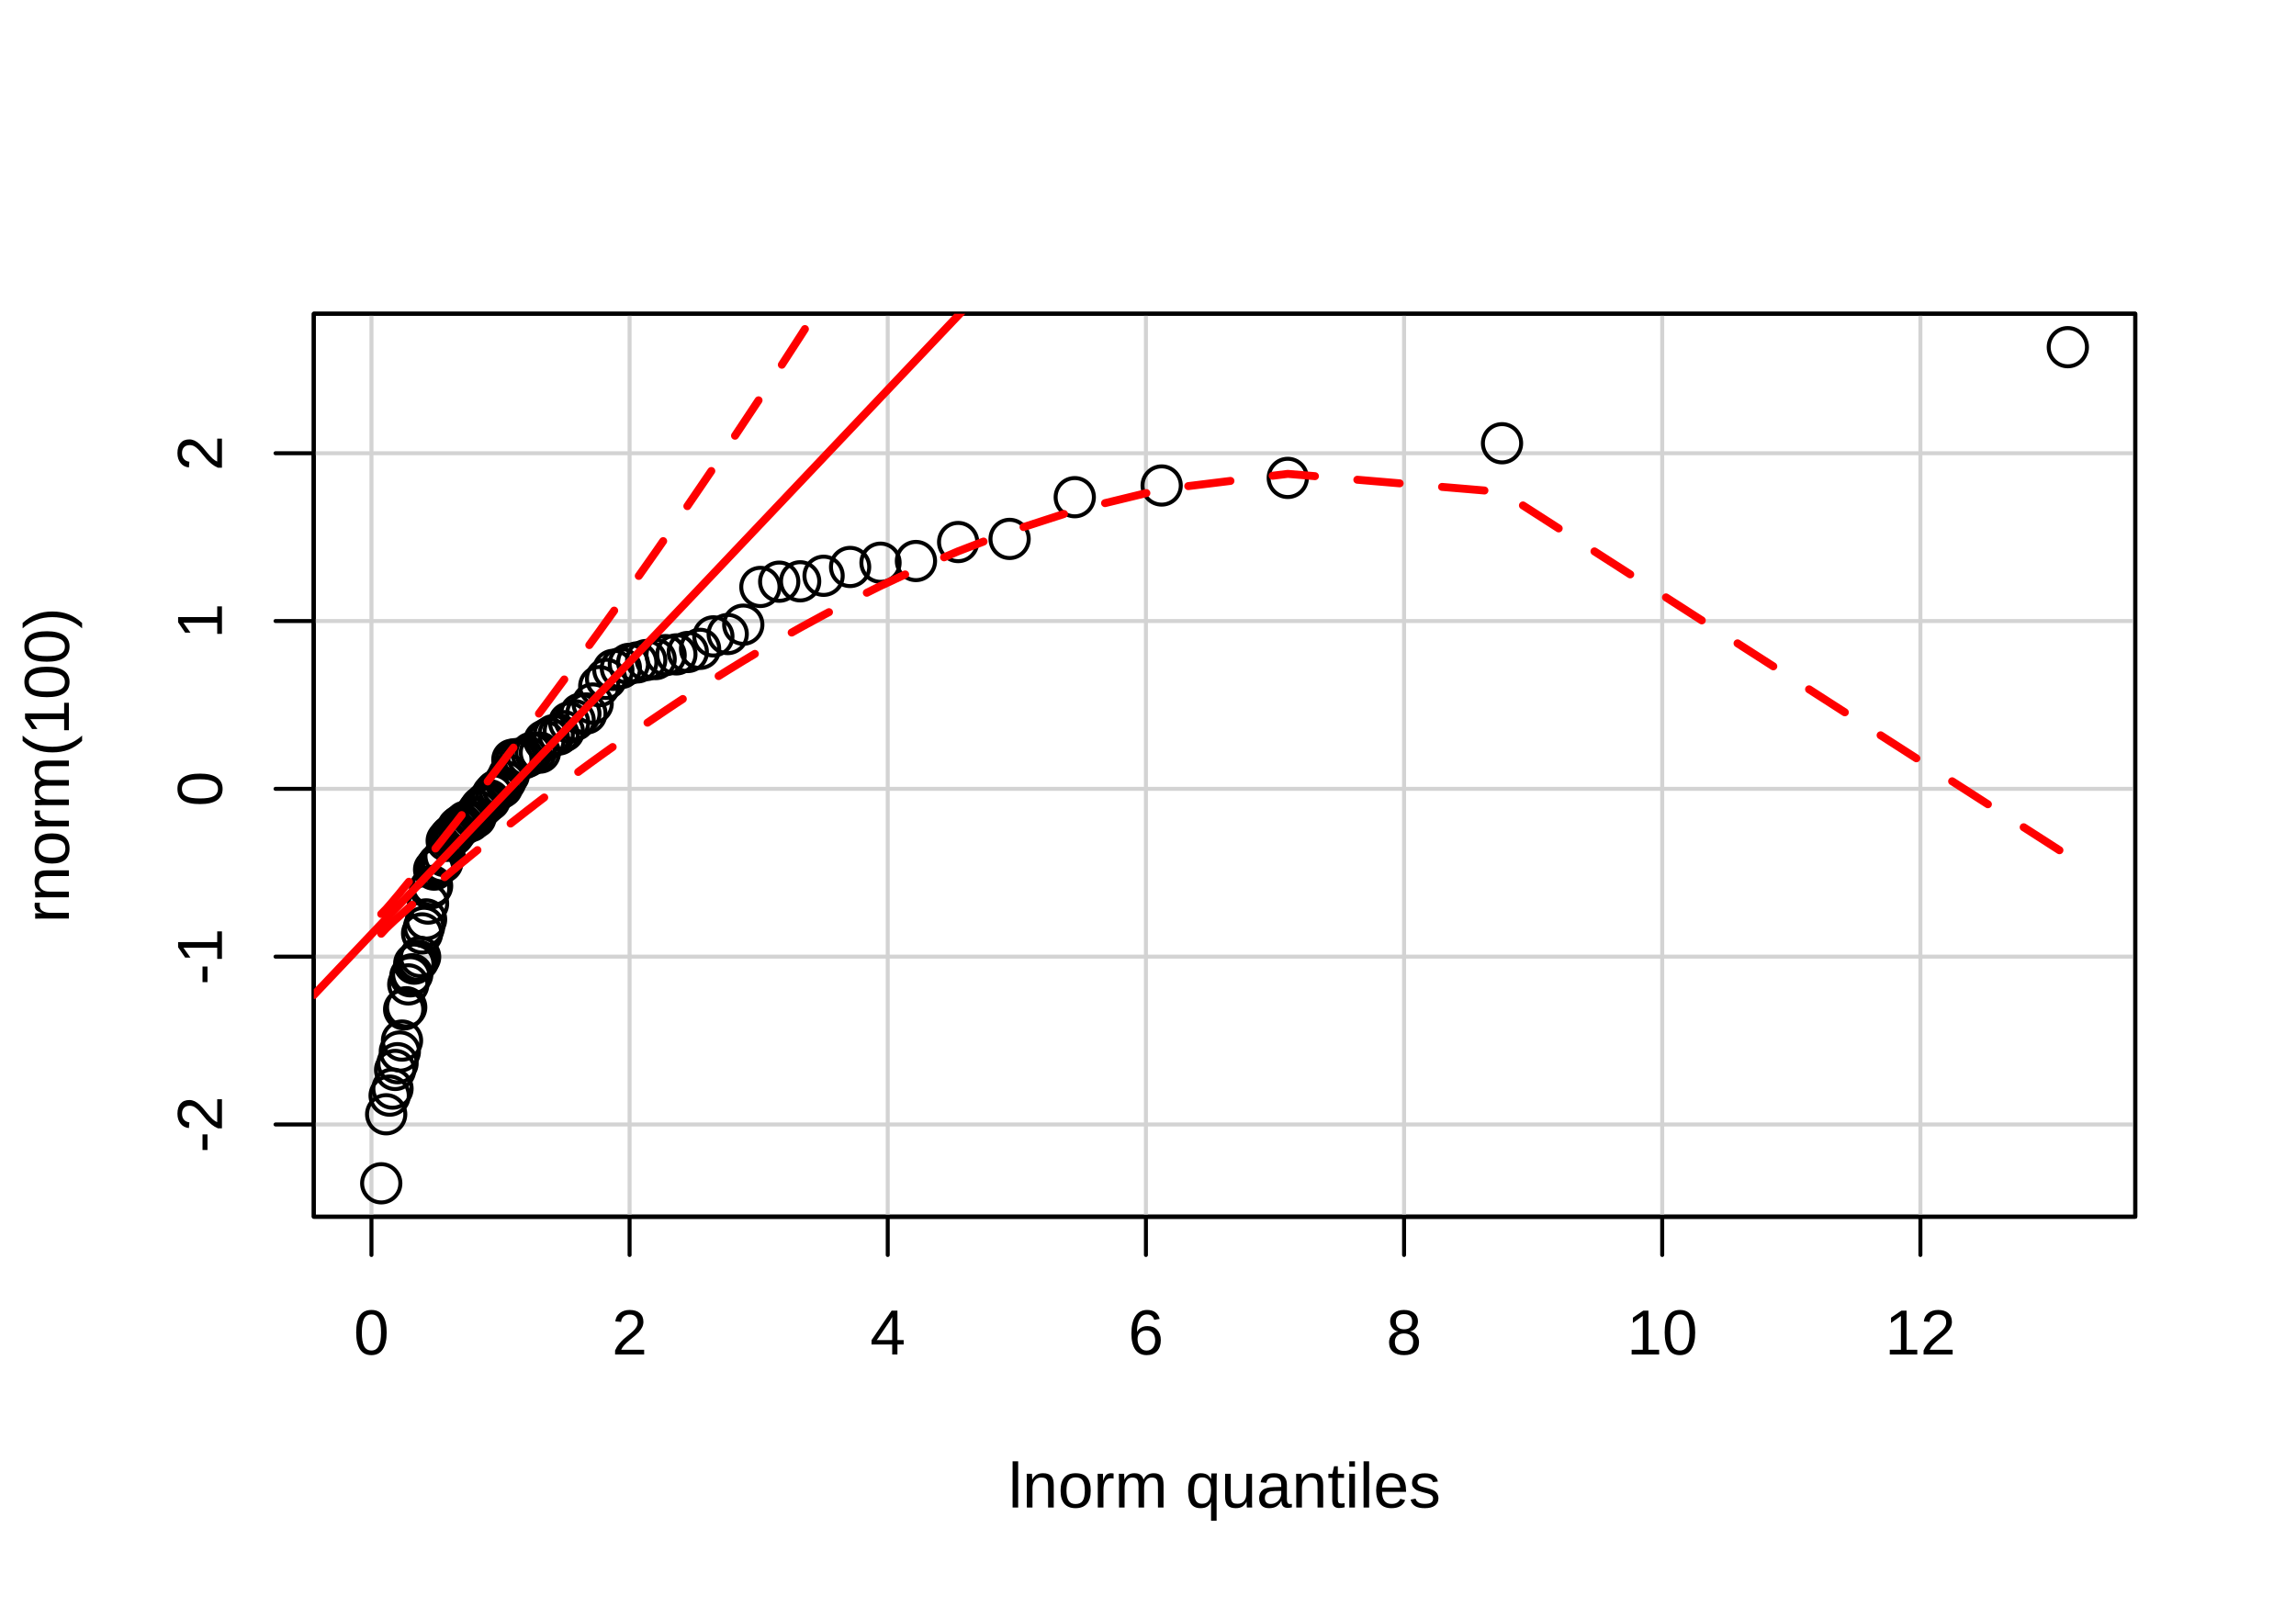
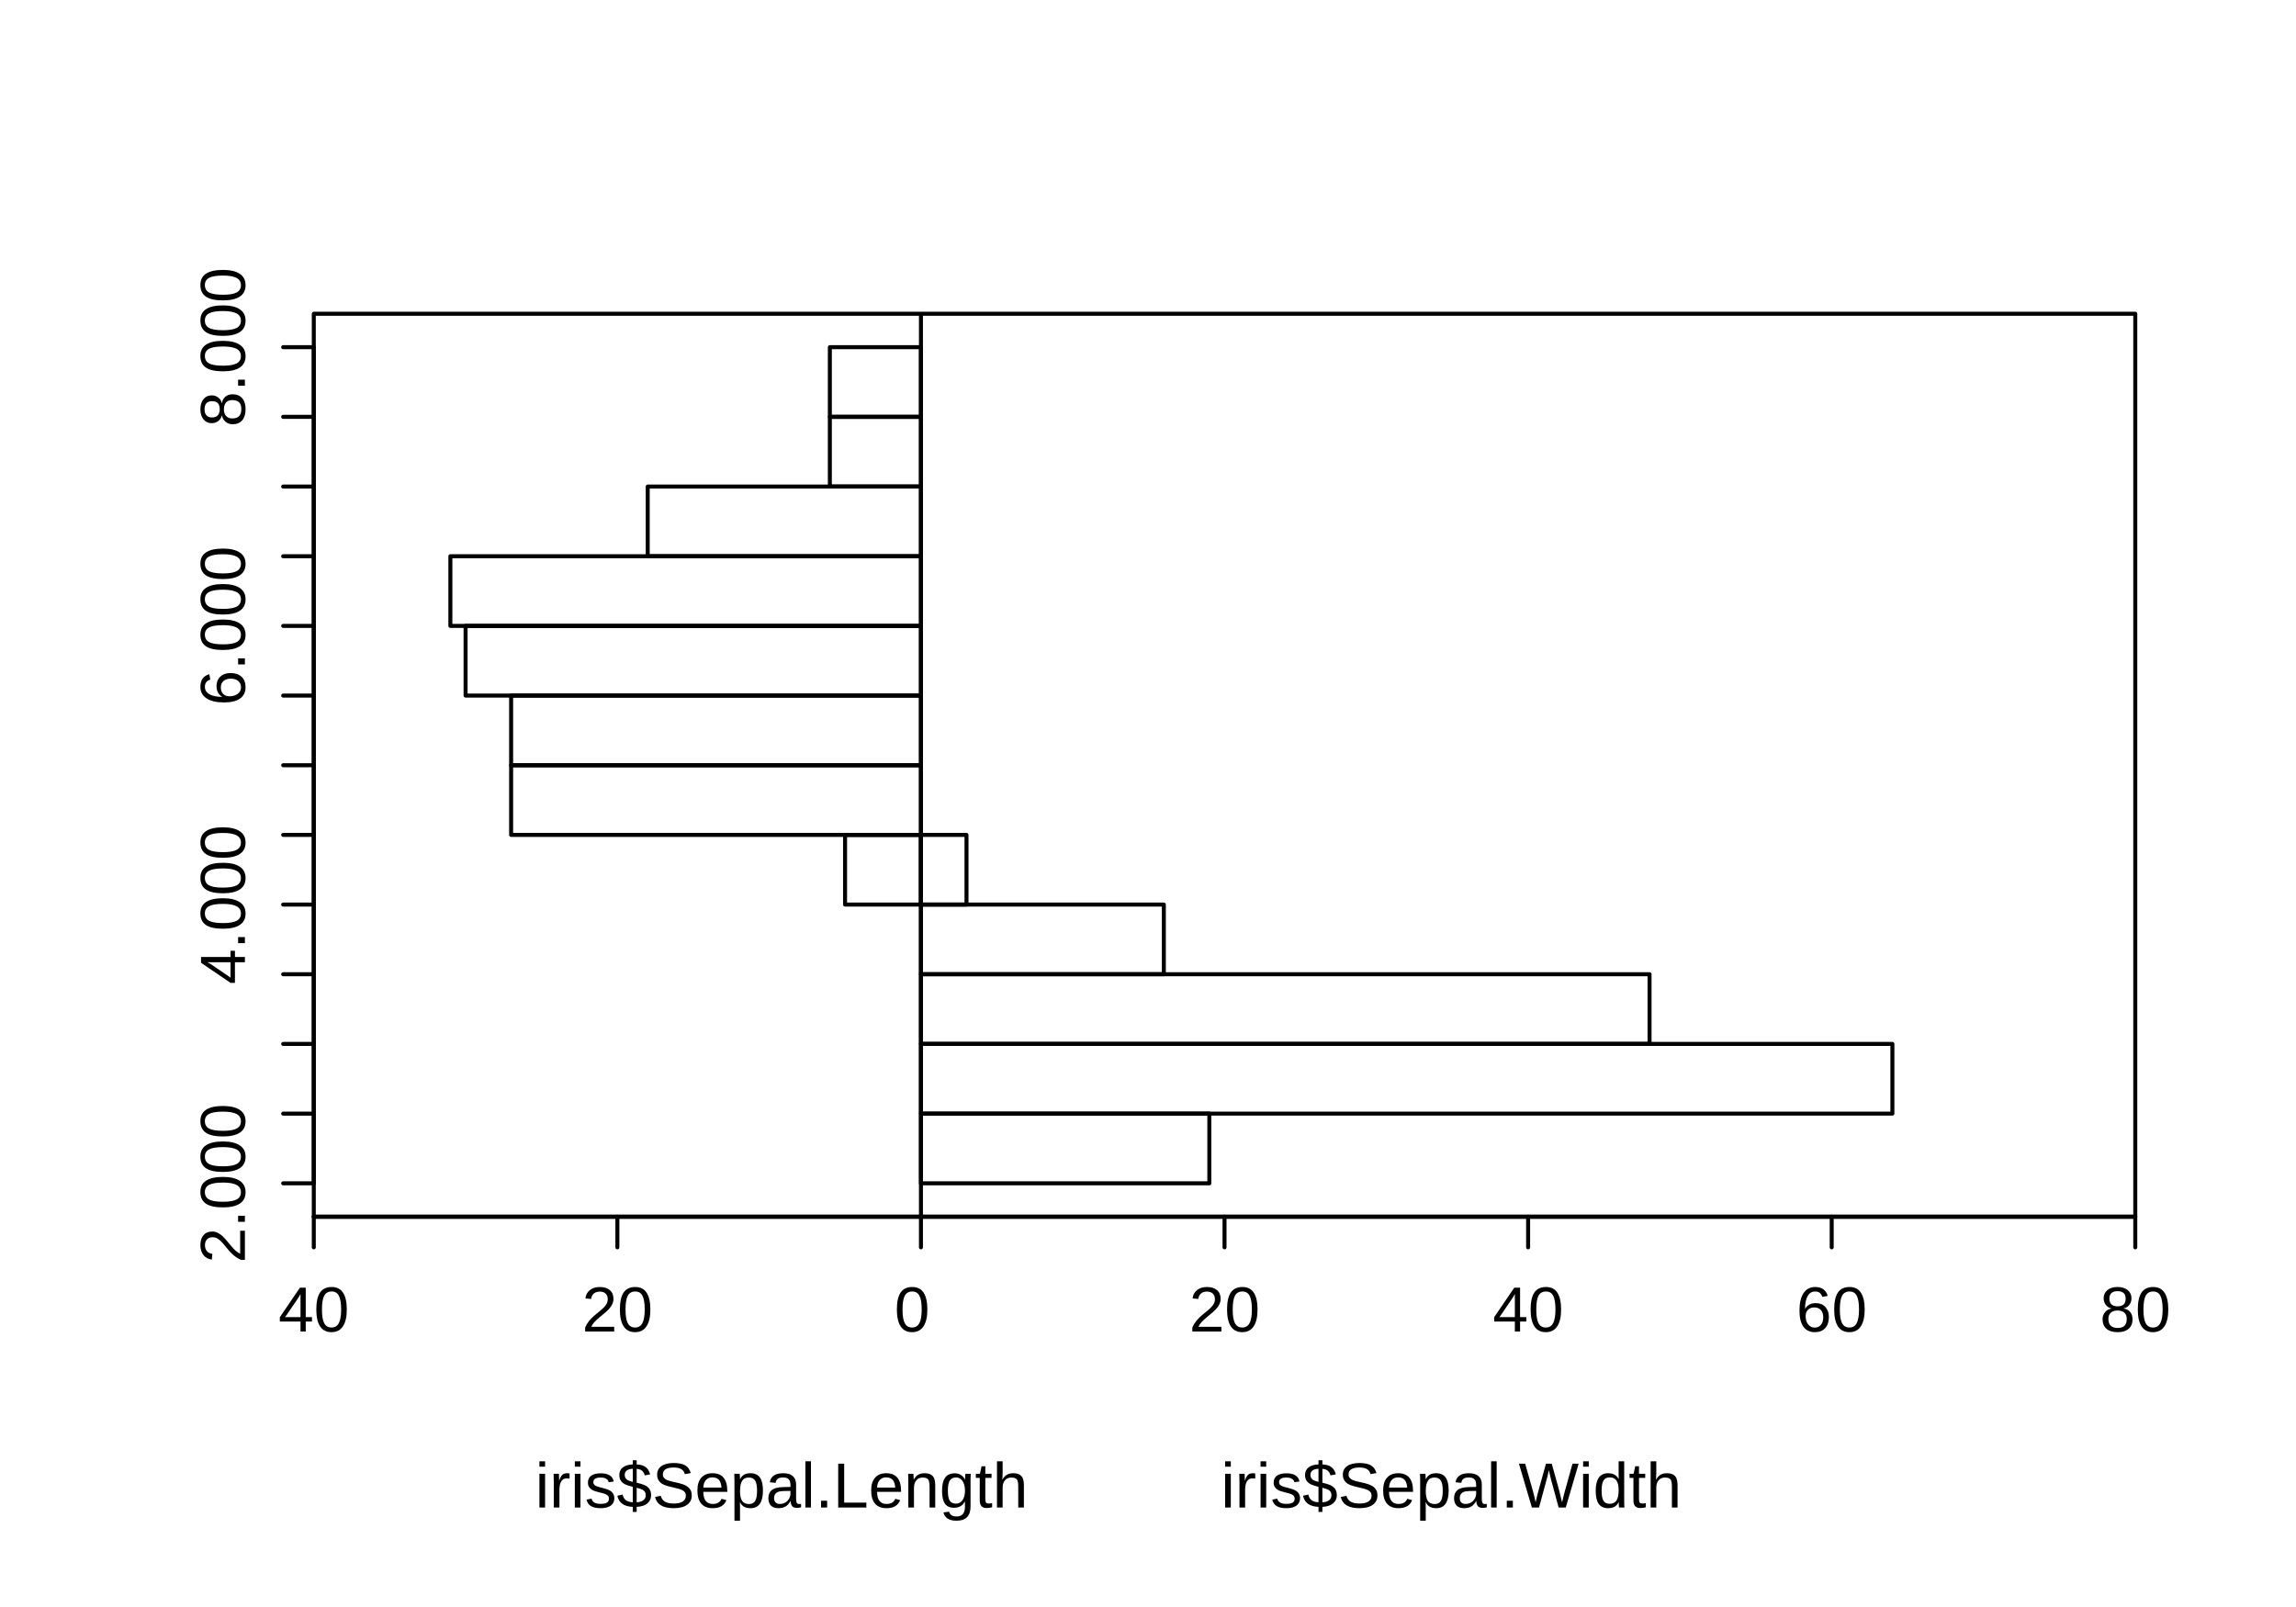
<svg xmlns="http://www.w3.org/2000/svg" viewBox="0 0 432.00 302.40">
  <defs>
    <style type="text/css">
    line, polyline, path, rect, circle {
      fill: none;
      stroke: #000000;
      stroke-linecap: round;
      stroke-linejoin: round;
      stroke-miterlimit: 10.00;
    }
  </style>
  </defs>
  <rect width="100%" height="100%" style="stroke: none; fill: #FFFFFF;" />
-   <line x1="69.89" y1="228.96" x2="361.33" y2="228.96" style="stroke-width: 0.75;" />
-   <line x1="69.89" y1="228.96" x2="69.89" y2="236.16" style="stroke-width: 0.75;" />
-   <line x1="118.46" y1="228.96" x2="118.46" y2="236.16" style="stroke-width: 0.75;" />
-   <line x1="167.03" y1="228.96" x2="167.03" y2="236.16" style="stroke-width: 0.75;" />
-   <line x1="215.61" y1="228.96" x2="215.61" y2="236.16" style="stroke-width: 0.75;" />
-   <line x1="264.18" y1="228.96" x2="264.18" y2="236.16" style="stroke-width: 0.75;" />
-   <line x1="312.75" y1="228.96" x2="312.75" y2="236.16" style="stroke-width: 0.75;" />
-   <line x1="361.33" y1="228.96" x2="361.33" y2="236.16" style="stroke-width: 0.75;" />
-   <text x="66.55" y="254.88" style="font-size: 12.00px; font-family: Liberation Sans;" textLength="6.67px" lengthAdjust="spacingAndGlyphs">0</text>
-   <text x="115.12" y="254.88" style="font-size: 12.00px; font-family: Liberation Sans;" textLength="6.67px" lengthAdjust="spacingAndGlyphs">2</text>
-   <text x="163.70" y="254.88" style="font-size: 12.00px; font-family: Liberation Sans;" textLength="6.67px" lengthAdjust="spacingAndGlyphs">4</text>
-   <text x="212.27" y="254.88" style="font-size: 12.00px; font-family: Liberation Sans;" textLength="6.67px" lengthAdjust="spacingAndGlyphs">6</text>
-   <text x="260.84" y="254.88" style="font-size: 12.00px; font-family: Liberation Sans;" textLength="6.67px" lengthAdjust="spacingAndGlyphs">8</text>
-   <text x="306.08" y="254.88" style="font-size: 12.00px; font-family: Liberation Sans;" textLength="13.35px" lengthAdjust="spacingAndGlyphs">10</text>
-   <text x="354.65" y="254.88" style="font-size: 12.00px; font-family: Liberation Sans;" textLength="13.35px" lengthAdjust="spacingAndGlyphs">12</text>
-   <line x1="59.04" y1="211.60" x2="59.04" y2="85.29" style="stroke-width: 0.75;" />
-   <line x1="59.04" y1="211.60" x2="51.84" y2="211.60" style="stroke-width: 0.75;" />
-   <line x1="59.04" y1="180.02" x2="51.84" y2="180.02" style="stroke-width: 0.75;" />
-   <line x1="59.04" y1="148.44" x2="51.84" y2="148.44" style="stroke-width: 0.75;" />
-   <line x1="59.04" y1="116.86" x2="51.84" y2="116.86" style="stroke-width: 0.75;" />
-   <line x1="59.04" y1="85.29" x2="51.84" y2="85.29" style="stroke-width: 0.75;" />
-   <text transform="translate(41.76,216.93) rotate(-90)" style="font-size: 12.00px; font-family: Liberation Sans;" textLength="10.67px" lengthAdjust="spacingAndGlyphs">-2</text>
-   <text transform="translate(41.76,185.35) rotate(-90)" style="font-size: 12.00px; font-family: Liberation Sans;" textLength="10.67px" lengthAdjust="spacingAndGlyphs">-1</text>
-   <text transform="translate(41.76,151.78) rotate(-90)" style="font-size: 12.00px; font-family: Liberation Sans;" textLength="6.67px" lengthAdjust="spacingAndGlyphs">0</text>
-   <text transform="translate(41.76,120.20) rotate(-90)" style="font-size: 12.00px; font-family: Liberation Sans;" textLength="6.67px" lengthAdjust="spacingAndGlyphs">1</text>
-   <text transform="translate(41.76,88.62) rotate(-90)" style="font-size: 12.00px; font-family: Liberation Sans;" textLength="6.67px" lengthAdjust="spacingAndGlyphs">2</text>
-   <polyline points="59.04,228.96 401.76,228.96 401.76,59.04 59.04,59.04 59.04,228.96 " style="stroke-width: 0.75;" />
-   <text x="189.71" y="283.68" style="font-size: 12.00px; font-family: Liberation Sans;" textLength="81.38px" lengthAdjust="spacingAndGlyphs">lnorm quantiles</text>
-   <text transform="translate(12.96,173.67) rotate(-90)" style="font-size: 12.00px; font-family: Liberation Sans;" textLength="59.35px" lengthAdjust="spacingAndGlyphs">rnorm(100)</text>
+   <rect x="173.28" y="209.56" width="0.00" height="13.11" style="stroke-width: 0.75;" />
+   <rect x="173.28" y="196.44" width="0.00" height="13.11" style="stroke-width: 0.75;" />
+   <rect x="173.28" y="183.33" width="0.00" height="13.11" style="stroke-width: 0.75;" />
+   <rect x="173.28" y="170.22" width="0.00" height="13.11" style="stroke-width: 0.75;" />
+   <rect x="159.00" y="157.11" width="14.28" height="13.11" style="stroke-width: 0.75;" />
+   <rect x="96.17" y="144.00" width="77.11" height="13.11" style="stroke-width: 0.75;" />
+   <rect x="96.17" y="130.89" width="77.11" height="13.11" style="stroke-width: 0.75;" />
+   <rect x="87.60" y="117.78" width="85.68" height="13.11" style="stroke-width: 0.75;" />
+   <rect x="84.74" y="104.67" width="88.54" height="13.11" style="stroke-width: 0.75;" />
+   <rect x="121.87" y="91.56" width="51.41" height="13.11" style="stroke-width: 0.75;" />
+   <rect x="156.14" y="78.44" width="17.14" height="13.11" style="stroke-width: 0.75;" />
+   <rect x="156.14" y="65.33" width="17.14" height="13.11" style="stroke-width: 0.75;" />
+   <rect x="173.28" y="209.56" width="54.26" height="13.11" style="stroke-width: 0.75;" />
+   <rect x="173.28" y="196.44" width="182.78" height="13.11" style="stroke-width: 0.75;" />
+   <rect x="173.28" y="183.33" width="137.09" height="13.11" style="stroke-width: 0.75;" />
+   <rect x="173.28" y="170.22" width="45.70" height="13.11" style="stroke-width: 0.75;" />
+   <rect x="173.28" y="157.11" width="8.57" height="13.11" style="stroke-width: 0.75;" />
+   <rect x="173.28" y="144.00" width="0.00" height="13.11" style="stroke-width: 0.75;" />
+   <rect x="173.28" y="130.89" width="0.00" height="13.11" style="stroke-width: 0.75;" />
+   <rect x="173.28" y="117.78" width="0.00" height="13.11" style="stroke-width: 0.75;" />
+   <rect x="173.28" y="104.67" width="0.00" height="13.11" style="stroke-width: 0.75;" />
+   <rect x="173.28" y="91.56" width="0.00" height="13.11" style="stroke-width: 0.75;" />
+   <rect x="173.28" y="78.44" width="0.00" height="13.11" style="stroke-width: 0.75;" />
+   <rect x="173.28" y="65.33" width="0.00" height="13.11" style="stroke-width: 0.75;" />
+   <line x1="59.04" y1="228.96" x2="401.76" y2="228.96" style="stroke-width: 0.75;" />
+   <line x1="59.04" y1="228.96" x2="59.04" y2="234.72" style="stroke-width: 0.75;" />
+   <line x1="116.16" y1="228.96" x2="116.16" y2="234.72" style="stroke-width: 0.75;" />
+   <line x1="173.28" y1="228.96" x2="173.28" y2="234.72" style="stroke-width: 0.75;" />
+   <line x1="230.40" y1="228.96" x2="230.40" y2="234.72" style="stroke-width: 0.75;" />
+   <line x1="287.52" y1="228.96" x2="287.52" y2="234.72" style="stroke-width: 0.75;" />
+   <line x1="344.64" y1="228.96" x2="344.64" y2="234.72" style="stroke-width: 0.75;" />
+   <line x1="401.76" y1="228.96" x2="401.76" y2="234.72" style="stroke-width: 0.75;" />
+   <text x="52.37" y="250.56" style="font-size: 12.00px; font-family: Liberation Sans;" textLength="13.35px" lengthAdjust="spacingAndGlyphs">40</text>
+   <text x="109.49" y="250.56" style="font-size: 12.00px; font-family: Liberation Sans;" textLength="13.35px" lengthAdjust="spacingAndGlyphs">20</text>
+   <text x="168.28" y="250.56" style="font-size: 12.00px; font-family: Liberation Sans;" textLength="10.01px" lengthAdjust="spacingAndGlyphs"> 0</text>
+   <text x="223.73" y="250.56" style="font-size: 12.00px; font-family: Liberation Sans;" textLength="13.35px" lengthAdjust="spacingAndGlyphs">20</text>
+   <text x="280.85" y="250.56" style="font-size: 12.00px; font-family: Liberation Sans;" textLength="13.35px" lengthAdjust="spacingAndGlyphs">40</text>
+   <text x="337.97" y="250.56" style="font-size: 12.00px; font-family: Liberation Sans;" textLength="13.35px" lengthAdjust="spacingAndGlyphs">60</text>
+   <text x="395.09" y="250.56" style="font-size: 12.00px; font-family: Liberation Sans;" textLength="13.35px" lengthAdjust="spacingAndGlyphs">80</text>
+   <line x1="59.04" y1="222.67" x2="59.04" y2="65.33" style="stroke-width: 0.75;" />
+   <line x1="59.04" y1="222.67" x2="53.28" y2="222.67" style="stroke-width: 0.75;" />
+   <line x1="59.04" y1="209.56" x2="53.28" y2="209.56" style="stroke-width: 0.75;" />
+   <line x1="59.04" y1="196.44" x2="53.28" y2="196.44" style="stroke-width: 0.75;" />
+   <line x1="59.04" y1="183.33" x2="53.28" y2="183.33" style="stroke-width: 0.75;" />
+   <line x1="59.04" y1="170.22" x2="53.28" y2="170.22" style="stroke-width: 0.75;" />
+   <line x1="59.04" y1="157.11" x2="53.28" y2="157.11" style="stroke-width: 0.75;" />
+   <line x1="59.04" y1="144.00" x2="53.28" y2="144.00" style="stroke-width: 0.75;" />
+   <line x1="59.04" y1="130.89" x2="53.28" y2="130.89" style="stroke-width: 0.75;" />
+   <line x1="59.04" y1="117.78" x2="53.28" y2="117.78" style="stroke-width: 0.75;" />
+   <line x1="59.04" y1="104.67" x2="53.28" y2="104.67" style="stroke-width: 0.75;" />
+   <line x1="59.04" y1="91.56" x2="53.28" y2="91.56" style="stroke-width: 0.75;" />
+   <line x1="59.04" y1="78.44" x2="53.28" y2="78.44" style="stroke-width: 0.75;" />
+   <line x1="59.04" y1="65.33" x2="53.28" y2="65.33" style="stroke-width: 0.75;" />
+   <text transform="translate(46.08,237.68) rotate(-90)" style="font-size: 12.00px; font-family: Liberation Sans;" textLength="30.03px" lengthAdjust="spacingAndGlyphs">2.000</text>
+   <text transform="translate(46.08,185.24) rotate(-90)" style="font-size: 12.00px; font-family: Liberation Sans;" textLength="30.03px" lengthAdjust="spacingAndGlyphs">4.000</text>
+   <text transform="translate(46.08,132.79) rotate(-90)" style="font-size: 12.00px; font-family: Liberation Sans;" textLength="30.03px" lengthAdjust="spacingAndGlyphs">6.000</text>
+   <text transform="translate(46.08,80.35) rotate(-90)" style="font-size: 12.00px; font-family: Liberation Sans;" textLength="30.03px" lengthAdjust="spacingAndGlyphs">8.000</text>
+   <text x="100.70" y="283.68" style="font-size: 12.00px; font-family: Liberation Sans;" textLength="92.73px" lengthAdjust="spacingAndGlyphs">iris$Sepal.Length</text>
+   <text x="229.72" y="283.68" style="font-size: 12.00px; font-family: Liberation Sans;" textLength="86.70px" lengthAdjust="spacingAndGlyphs">iris$Sepal.Width</text>
  <defs>
    <clipPath id="cpNTkuMDR8NDAxLjc2fDIyOC45Nnw1OS4wNA==">
      <rect x="59.04" y="59.04" width="342.72" height="169.92" />
    </clipPath>
  </defs>
-   <line x1="69.89" y1="228.96" x2="69.89" y2="59.04" style="stroke-width: 0.75; stroke: #D3D3D3;" clip-path="url(#cpNTkuMDR8NDAxLjc2fDIyOC45Nnw1OS4wNA==)" />
-   <line x1="118.46" y1="228.96" x2="118.46" y2="59.04" style="stroke-width: 0.75; stroke: #D3D3D3;" clip-path="url(#cpNTkuMDR8NDAxLjc2fDIyOC45Nnw1OS4wNA==)" />
-   <line x1="167.03" y1="228.96" x2="167.03" y2="59.04" style="stroke-width: 0.75; stroke: #D3D3D3;" clip-path="url(#cpNTkuMDR8NDAxLjc2fDIyOC45Nnw1OS4wNA==)" />
-   <line x1="215.61" y1="228.96" x2="215.61" y2="59.04" style="stroke-width: 0.75; stroke: #D3D3D3;" clip-path="url(#cpNTkuMDR8NDAxLjc2fDIyOC45Nnw1OS4wNA==)" />
-   <line x1="264.18" y1="228.96" x2="264.18" y2="59.04" style="stroke-width: 0.75; stroke: #D3D3D3;" clip-path="url(#cpNTkuMDR8NDAxLjc2fDIyOC45Nnw1OS4wNA==)" />
-   <line x1="312.75" y1="228.96" x2="312.75" y2="59.04" style="stroke-width: 0.75; stroke: #D3D3D3;" clip-path="url(#cpNTkuMDR8NDAxLjc2fDIyOC45Nnw1OS4wNA==)" />
-   <line x1="361.33" y1="228.96" x2="361.33" y2="59.04" style="stroke-width: 0.75; stroke: #D3D3D3;" clip-path="url(#cpNTkuMDR8NDAxLjc2fDIyOC45Nnw1OS4wNA==)" />
-   <line x1="59.04" y1="211.60" x2="401.76" y2="211.60" style="stroke-width: 0.75; stroke: #D3D3D3;" clip-path="url(#cpNTkuMDR8NDAxLjc2fDIyOC45Nnw1OS4wNA==)" />
-   <line x1="59.04" y1="180.02" x2="401.76" y2="180.02" style="stroke-width: 0.75; stroke: #D3D3D3;" clip-path="url(#cpNTkuMDR8NDAxLjc2fDIyOC45Nnw1OS4wNA==)" />
-   <line x1="59.04" y1="148.44" x2="401.76" y2="148.44" style="stroke-width: 0.75; stroke: #D3D3D3;" clip-path="url(#cpNTkuMDR8NDAxLjc2fDIyOC45Nnw1OS4wNA==)" />
-   <line x1="59.04" y1="116.86" x2="401.76" y2="116.86" style="stroke-width: 0.75; stroke: #D3D3D3;" clip-path="url(#cpNTkuMDR8NDAxLjc2fDIyOC45Nnw1OS4wNA==)" />
-   <line x1="59.04" y1="85.29" x2="401.76" y2="85.29" style="stroke-width: 0.75; stroke: #D3D3D3;" clip-path="url(#cpNTkuMDR8NDAxLjc2fDIyOC45Nnw1OS4wNA==)" />
+   <line x1="173.28" y1="228.96" x2="173.28" y2="59.04" style="stroke-width: 0.75;" clip-path="url(#cpNTkuMDR8NDAxLjc2fDIyOC45Nnw1OS4wNA==)" />
  <defs>
    <clipPath id="cpMHw0MzJ8MzAyLjR8MA==">
      <rect x="0.00" y="0.00" width="432.00" height="302.40" />
    </clipPath>
  </defs>
  <polyline points="59.04,228.96 401.76,228.96 401.76,59.04 59.04,59.04 59.04,228.96 " style="stroke-width: 0.75;" clip-path="url(#cpMHw0MzJ8MzAyLjR8MA==)" />
-   <defs>
-     <clipPath id="cpNTkuMDR8NDAxLjc2fDIyOC45Nnw1OS4wNA==">
-       <rect x="59.04" y="59.04" width="342.72" height="169.92" />
-     </clipPath>
-   </defs>
-   <circle cx="71.73" cy="222.67" r="2.70pt" style="stroke-width: 0.75;" clip-path="url(#cpNTkuMDR8NDAxLjc2fDIyOC45Nnw1OS4wNA==)" />
-   <circle cx="72.66" cy="209.68" r="2.70pt" style="stroke-width: 0.75;" clip-path="url(#cpNTkuMDR8NDAxLjc2fDIyOC45Nnw1OS4wNA==)" />
-   <circle cx="73.31" cy="206.17" r="2.70pt" style="stroke-width: 0.75;" clip-path="url(#cpNTkuMDR8NDAxLjc2fDIyOC45Nnw1OS4wNA==)" />
-   <circle cx="73.85" cy="204.85" r="2.70pt" style="stroke-width: 0.75;" clip-path="url(#cpNTkuMDR8NDAxLjc2fDIyOC45Nnw1OS4wNA==)" />
-   <circle cx="74.34" cy="201.34" r="2.70pt" style="stroke-width: 0.75;" clip-path="url(#cpNTkuMDR8NDAxLjc2fDIyOC45Nnw1OS4wNA==)" />
-   <circle cx="74.80" cy="200.07" r="2.70pt" style="stroke-width: 0.75;" clip-path="url(#cpNTkuMDR8NDAxLjc2fDIyOC45Nnw1OS4wNA==)" />
-   <circle cx="75.23" cy="197.87" r="2.70pt" style="stroke-width: 0.75;" clip-path="url(#cpNTkuMDR8NDAxLjc2fDIyOC45Nnw1OS4wNA==)" />
-   <circle cx="75.64" cy="195.81" r="2.70pt" style="stroke-width: 0.75;" clip-path="url(#cpNTkuMDR8NDAxLjc2fDIyOC45Nnw1OS4wNA==)" />
-   <circle cx="76.04" cy="189.94" r="2.70pt" style="stroke-width: 0.75;" clip-path="url(#cpNTkuMDR8NDAxLjc2fDIyOC45Nnw1OS4wNA==)" />
-   <circle cx="76.43" cy="189.54" r="2.70pt" style="stroke-width: 0.75;" clip-path="url(#cpNTkuMDR8NDAxLjc2fDIyOC45Nnw1OS4wNA==)" />
-   <circle cx="76.82" cy="185.24" r="2.70pt" style="stroke-width: 0.75;" clip-path="url(#cpNTkuMDR8NDAxLjc2fDIyOC45Nnw1OS4wNA==)" />
-   <circle cx="77.20" cy="183.72" r="2.70pt" style="stroke-width: 0.75;" clip-path="url(#cpNTkuMDR8NDAxLjc2fDIyOC45Nnw1OS4wNA==)" />
-   <circle cx="77.57" cy="183.34" r="2.70pt" style="stroke-width: 0.75;" clip-path="url(#cpNTkuMDR8NDAxLjc2fDIyOC45Nnw1OS4wNA==)" />
-   <circle cx="77.94" cy="181.34" r="2.70pt" style="stroke-width: 0.75;" clip-path="url(#cpNTkuMDR8NDAxLjc2fDIyOC45Nnw1OS4wNA==)" />
-   <circle cx="78.32" cy="181.03" r="2.70pt" style="stroke-width: 0.75;" clip-path="url(#cpNTkuMDR8NDAxLjc2fDIyOC45Nnw1OS4wNA==)" />
-   <circle cx="78.68" cy="180.78" r="2.70pt" style="stroke-width: 0.75;" clip-path="url(#cpNTkuMDR8NDAxLjc2fDIyOC45Nnw1OS4wNA==)" />
-   <circle cx="79.05" cy="180.07" r="2.70pt" style="stroke-width: 0.75;" clip-path="url(#cpNTkuMDR8NDAxLjc2fDIyOC45Nnw1OS4wNA==)" />
-   <circle cx="79.42" cy="175.64" r="2.70pt" style="stroke-width: 0.75;" clip-path="url(#cpNTkuMDR8NDAxLjc2fDIyOC45Nnw1OS4wNA==)" />
-   <circle cx="79.79" cy="174.42" r="2.70pt" style="stroke-width: 0.75;" clip-path="url(#cpNTkuMDR8NDAxLjc2fDIyOC45Nnw1OS4wNA==)" />
-   <circle cx="80.17" cy="173.01" r="2.70pt" style="stroke-width: 0.75;" clip-path="url(#cpNTkuMDR8NDAxLjc2fDIyOC45Nnw1OS4wNA==)" />
-   <circle cx="80.54" cy="170.03" r="2.70pt" style="stroke-width: 0.75;" clip-path="url(#cpNTkuMDR8NDAxLjc2fDIyOC45Nnw1OS4wNA==)" />
-   <circle cx="80.92" cy="167.20" r="2.70pt" style="stroke-width: 0.75;" clip-path="url(#cpNTkuMDR8NDAxLjc2fDIyOC45Nnw1OS4wNA==)" />
-   <circle cx="81.30" cy="166.71" r="2.70pt" style="stroke-width: 0.75;" clip-path="url(#cpNTkuMDR8NDAxLjc2fDIyOC45Nnw1OS4wNA==)" />
-   <circle cx="81.68" cy="163.64" r="2.70pt" style="stroke-width: 0.75;" clip-path="url(#cpNTkuMDR8NDAxLjc2fDIyOC45Nnw1OS4wNA==)" />
-   <circle cx="82.06" cy="163.21" r="2.70pt" style="stroke-width: 0.75;" clip-path="url(#cpNTkuMDR8NDAxLjc2fDIyOC45Nnw1OS4wNA==)" />
-   <circle cx="82.45" cy="162.60" r="2.70pt" style="stroke-width: 0.75;" clip-path="url(#cpNTkuMDR8NDAxLjc2fDIyOC45Nnw1OS4wNA==)" />
-   <circle cx="82.85" cy="162.47" r="2.70pt" style="stroke-width: 0.75;" clip-path="url(#cpNTkuMDR8NDAxLjc2fDIyOC45Nnw1OS4wNA==)" />
-   <circle cx="83.24" cy="162.26" r="2.70pt" style="stroke-width: 0.75;" clip-path="url(#cpNTkuMDR8NDAxLjc2fDIyOC45Nnw1OS4wNA==)" />
-   <circle cx="83.65" cy="161.10" r="2.70pt" style="stroke-width: 0.75;" clip-path="url(#cpNTkuMDR8NDAxLjc2fDIyOC45Nnw1OS4wNA==)" />
-   <circle cx="84.05" cy="158.23" r="2.70pt" style="stroke-width: 0.75;" clip-path="url(#cpNTkuMDR8NDAxLjc2fDIyOC45Nnw1OS4wNA==)" />
-   <circle cx="84.47" cy="157.69" r="2.70pt" style="stroke-width: 0.75;" clip-path="url(#cpNTkuMDR8NDAxLjc2fDIyOC45Nnw1OS4wNA==)" />
-   <circle cx="84.89" cy="157.22" r="2.70pt" style="stroke-width: 0.75;" clip-path="url(#cpNTkuMDR8NDAxLjc2fDIyOC45Nnw1OS4wNA==)" />
-   <circle cx="85.31" cy="157.13" r="2.70pt" style="stroke-width: 0.75;" clip-path="url(#cpNTkuMDR8NDAxLjc2fDIyOC45Nnw1OS4wNA==)" />
-   <circle cx="85.75" cy="156.53" r="2.70pt" style="stroke-width: 0.75;" clip-path="url(#cpNTkuMDR8NDAxLjc2fDIyOC45Nnw1OS4wNA==)" />
-   <circle cx="86.18" cy="155.70" r="2.70pt" style="stroke-width: 0.75;" clip-path="url(#cpNTkuMDR8NDAxLjc2fDIyOC45Nnw1OS4wNA==)" />
-   <circle cx="86.63" cy="155.34" r="2.70pt" style="stroke-width: 0.75;" clip-path="url(#cpNTkuMDR8NDAxLjc2fDIyOC45Nnw1OS4wNA==)" />
-   <circle cx="87.08" cy="155.23" r="2.70pt" style="stroke-width: 0.75;" clip-path="url(#cpNTkuMDR8NDAxLjc2fDIyOC45Nnw1OS4wNA==)" />
-   <circle cx="87.55" cy="154.62" r="2.70pt" style="stroke-width: 0.75;" clip-path="url(#cpNTkuMDR8NDAxLjc2fDIyOC45Nnw1OS4wNA==)" />
-   <circle cx="88.02" cy="154.55" r="2.70pt" style="stroke-width: 0.75;" clip-path="url(#cpNTkuMDR8NDAxLjc2fDIyOC45Nnw1OS4wNA==)" />
-   <circle cx="88.49" cy="154.54" r="2.70pt" style="stroke-width: 0.75;" clip-path="url(#cpNTkuMDR8NDAxLjc2fDIyOC45Nnw1OS4wNA==)" />
-   <circle cx="88.98" cy="153.88" r="2.70pt" style="stroke-width: 0.75;" clip-path="url(#cpNTkuMDR8NDAxLjc2fDIyOC45Nnw1OS4wNA==)" />
-   <circle cx="89.48" cy="153.81" r="2.70pt" style="stroke-width: 0.75;" clip-path="url(#cpNTkuMDR8NDAxLjc2fDIyOC45Nnw1OS4wNA==)" />
-   <circle cx="89.99" cy="152.61" r="2.70pt" style="stroke-width: 0.75;" clip-path="url(#cpNTkuMDR8NDAxLjc2fDIyOC45Nnw1OS4wNA==)" />
-   <circle cx="90.51" cy="151.90" r="2.70pt" style="stroke-width: 0.75;" clip-path="url(#cpNTkuMDR8NDAxLjc2fDIyOC45Nnw1OS4wNA==)" />
-   <circle cx="91.04" cy="151.49" r="2.70pt" style="stroke-width: 0.75;" clip-path="url(#cpNTkuMDR8NDAxLjc2fDIyOC45Nnw1OS4wNA==)" />
-   <circle cx="91.58" cy="150.95" r="2.70pt" style="stroke-width: 0.75;" clip-path="url(#cpNTkuMDR8NDAxLjc2fDIyOC45Nnw1OS4wNA==)" />
-   <circle cx="92.13" cy="150.58" r="2.70pt" style="stroke-width: 0.75;" clip-path="url(#cpNTkuMDR8NDAxLjc2fDIyOC45Nnw1OS4wNA==)" />
-   <circle cx="92.70" cy="149.47" r="2.70pt" style="stroke-width: 0.75;" clip-path="url(#cpNTkuMDR8NDAxLjc2fDIyOC45Nnw1OS4wNA==)" />
-   <circle cx="93.28" cy="148.83" r="2.70pt" style="stroke-width: 0.75;" clip-path="url(#cpNTkuMDR8NDAxLjc2fDIyOC45Nnw1OS4wNA==)" />
-   <circle cx="93.87" cy="148.51" r="2.70pt" style="stroke-width: 0.75;" clip-path="url(#cpNTkuMDR8NDAxLjc2fDIyOC45Nnw1OS4wNA==)" />
-   <circle cx="94.48" cy="148.12" r="2.70pt" style="stroke-width: 0.75;" clip-path="url(#cpNTkuMDR8NDAxLjc2fDIyOC45Nnw1OS4wNA==)" />
-   <circle cx="95.10" cy="147.04" r="2.70pt" style="stroke-width: 0.75;" clip-path="url(#cpNTkuMDR8NDAxLjc2fDIyOC45Nnw1OS4wNA==)" />
-   <circle cx="95.74" cy="145.83" r="2.70pt" style="stroke-width: 0.75;" clip-path="url(#cpNTkuMDR8NDAxLjc2fDIyOC45Nnw1OS4wNA==)" />
-   <circle cx="96.40" cy="142.96" r="2.70pt" style="stroke-width: 0.75;" clip-path="url(#cpNTkuMDR8NDAxLjc2fDIyOC45Nnw1OS4wNA==)" />
-   <circle cx="97.08" cy="142.85" r="2.70pt" style="stroke-width: 0.75;" clip-path="url(#cpNTkuMDR8NDAxLjc2fDIyOC45Nnw1OS4wNA==)" />
-   <circle cx="97.77" cy="142.80" r="2.70pt" style="stroke-width: 0.75;" clip-path="url(#cpNTkuMDR8NDAxLjc2fDIyOC45Nnw1OS4wNA==)" />
-   <circle cx="98.49" cy="142.72" r="2.70pt" style="stroke-width: 0.75;" clip-path="url(#cpNTkuMDR8NDAxLjc2fDIyOC45Nnw1OS4wNA==)" />
-   <circle cx="99.23" cy="142.39" r="2.70pt" style="stroke-width: 0.75;" clip-path="url(#cpNTkuMDR8NDAxLjc2fDIyOC45Nnw1OS4wNA==)" />
-   <circle cx="99.99" cy="141.66" r="2.70pt" style="stroke-width: 0.75;" clip-path="url(#cpNTkuMDR8NDAxLjc2fDIyOC45Nnw1OS4wNA==)" />
-   <circle cx="100.77" cy="141.66" r="2.70pt" style="stroke-width: 0.75;" clip-path="url(#cpNTkuMDR8NDAxLjc2fDIyOC45Nnw1OS4wNA==)" />
-   <circle cx="101.58" cy="141.63" r="2.70pt" style="stroke-width: 0.75;" clip-path="url(#cpNTkuMDR8NDAxLjc2fDIyOC45Nnw1OS4wNA==)" />
-   <circle cx="102.42" cy="139.38" r="2.70pt" style="stroke-width: 0.75;" clip-path="url(#cpNTkuMDR8NDAxLjc2fDIyOC45Nnw1OS4wNA==)" />
-   <circle cx="103.29" cy="138.89" r="2.70pt" style="stroke-width: 0.75;" clip-path="url(#cpNTkuMDR8NDAxLjc2fDIyOC45Nnw1OS4wNA==)" />
-   <circle cx="104.18" cy="138.33" r="2.70pt" style="stroke-width: 0.75;" clip-path="url(#cpNTkuMDR8NDAxLjc2fDIyOC45Nnw1OS4wNA==)" />
-   <circle cx="105.11" cy="138.22" r="2.70pt" style="stroke-width: 0.75;" clip-path="url(#cpNTkuMDR8NDAxLjc2fDIyOC45Nnw1OS4wNA==)" />
-   <circle cx="106.08" cy="137.59" r="2.70pt" style="stroke-width: 0.75;" clip-path="url(#cpNTkuMDR8NDAxLjc2fDIyOC45Nnw1OS4wNA==)" />
-   <circle cx="107.08" cy="135.95" r="2.70pt" style="stroke-width: 0.75;" clip-path="url(#cpNTkuMDR8NDAxLjc2fDIyOC45Nnw1OS4wNA==)" />
-   <circle cx="108.12" cy="135.52" r="2.70pt" style="stroke-width: 0.75;" clip-path="url(#cpNTkuMDR8NDAxLjc2fDIyOC45Nnw1OS4wNA==)" />
-   <circle cx="109.20" cy="134.31" r="2.70pt" style="stroke-width: 0.75;" clip-path="url(#cpNTkuMDR8NDAxLjc2fDIyOC45Nnw1OS4wNA==)" />
-   <circle cx="110.33" cy="134.26" r="2.70pt" style="stroke-width: 0.75;" clip-path="url(#cpNTkuMDR8NDAxLjc2fDIyOC45Nnw1OS4wNA==)" />
-   <circle cx="111.51" cy="132.39" r="2.70pt" style="stroke-width: 0.75;" clip-path="url(#cpNTkuMDR8NDAxLjc2fDIyOC45Nnw1OS4wNA==)" />
-   <circle cx="112.75" cy="129.12" r="2.70pt" style="stroke-width: 0.75;" clip-path="url(#cpNTkuMDR8NDAxLjc2fDIyOC45Nnw1OS4wNA==)" />
-   <circle cx="114.04" cy="127.75" r="2.70pt" style="stroke-width: 0.75;" clip-path="url(#cpNTkuMDR8NDAxLjc2fDIyOC45Nnw1OS4wNA==)" />
-   <circle cx="115.40" cy="126.05" r="2.70pt" style="stroke-width: 0.75;" clip-path="url(#cpNTkuMDR8NDAxLjc2fDIyOC45Nnw1OS4wNA==)" />
-   <circle cx="116.82" cy="125.72" r="2.70pt" style="stroke-width: 0.75;" clip-path="url(#cpNTkuMDR8NDAxLjc2fDIyOC45Nnw1OS4wNA==)" />
-   <circle cx="118.32" cy="124.93" r="2.70pt" style="stroke-width: 0.75;" clip-path="url(#cpNTkuMDR8NDAxLjc2fDIyOC45Nnw1OS4wNA==)" />
-   <circle cx="119.90" cy="124.65" r="2.70pt" style="stroke-width: 0.75;" clip-path="url(#cpNTkuMDR8NDAxLjc2fDIyOC45Nnw1OS4wNA==)" />
-   <circle cx="121.58" cy="124.21" r="2.70pt" style="stroke-width: 0.75;" clip-path="url(#cpNTkuMDR8NDAxLjc2fDIyOC45Nnw1OS4wNA==)" />
-   <circle cx="123.36" cy="124.02" r="2.70pt" style="stroke-width: 0.75;" clip-path="url(#cpNTkuMDR8NDAxLjc2fDIyOC45Nnw1OS4wNA==)" />
-   <circle cx="125.24" cy="123.28" r="2.70pt" style="stroke-width: 0.75;" clip-path="url(#cpNTkuMDR8NDAxLjc2fDIyOC45Nnw1OS4wNA==)" />
-   <circle cx="127.26" cy="123.14" r="2.70pt" style="stroke-width: 0.75;" clip-path="url(#cpNTkuMDR8NDAxLjc2fDIyOC45Nnw1OS4wNA==)" />
-   <circle cx="129.41" cy="122.69" r="2.70pt" style="stroke-width: 0.75;" clip-path="url(#cpNTkuMDR8NDAxLjc2fDIyOC45Nnw1OS4wNA==)" />
-   <circle cx="131.72" cy="122.10" r="2.70pt" style="stroke-width: 0.75;" clip-path="url(#cpNTkuMDR8NDAxLjc2fDIyOC45Nnw1OS4wNA==)" />
-   <circle cx="134.22" cy="119.75" r="2.70pt" style="stroke-width: 0.75;" clip-path="url(#cpNTkuMDR8NDAxLjc2fDIyOC45Nnw1OS4wNA==)" />
-   <circle cx="136.92" cy="119.31" r="2.70pt" style="stroke-width: 0.75;" clip-path="url(#cpNTkuMDR8NDAxLjc2fDIyOC45Nnw1OS4wNA==)" />
-   <circle cx="139.85" cy="117.55" r="2.70pt" style="stroke-width: 0.75;" clip-path="url(#cpNTkuMDR8NDAxLjc2fDIyOC45Nnw1OS4wNA==)" />
-   <circle cx="143.07" cy="110.45" r="2.70pt" style="stroke-width: 0.75;" clip-path="url(#cpNTkuMDR8NDAxLjc2fDIyOC45Nnw1OS4wNA==)" />
-   <circle cx="146.61" cy="109.46" r="2.70pt" style="stroke-width: 0.75;" clip-path="url(#cpNTkuMDR8NDAxLjc2fDIyOC45Nnw1OS4wNA==)" />
-   <circle cx="150.55" cy="109.39" r="2.70pt" style="stroke-width: 0.75;" clip-path="url(#cpNTkuMDR8NDAxLjc2fDIyOC45Nnw1OS4wNA==)" />
-   <circle cx="154.96" cy="108.35" r="2.70pt" style="stroke-width: 0.75;" clip-path="url(#cpNTkuMDR8NDAxLjc2fDIyOC45Nnw1OS4wNA==)" />
-   <circle cx="159.95" cy="106.69" r="2.70pt" style="stroke-width: 0.75;" clip-path="url(#cpNTkuMDR8NDAxLjc2fDIyOC45Nnw1OS4wNA==)" />
-   <circle cx="165.67" cy="105.89" r="2.70pt" style="stroke-width: 0.75;" clip-path="url(#cpNTkuMDR8NDAxLjc2fDIyOC45Nnw1OS4wNA==)" />
-   <circle cx="172.34" cy="105.57" r="2.70pt" style="stroke-width: 0.75;" clip-path="url(#cpNTkuMDR8NDAxLjc2fDIyOC45Nnw1OS4wNA==)" />
-   <circle cx="180.28" cy="102.00" r="2.70pt" style="stroke-width: 0.75;" clip-path="url(#cpNTkuMDR8NDAxLjc2fDIyOC45Nnw1OS4wNA==)" />
-   <circle cx="189.96" cy="101.41" r="2.70pt" style="stroke-width: 0.75;" clip-path="url(#cpNTkuMDR8NDAxLjc2fDIyOC45Nnw1OS4wNA==)" />
-   <circle cx="202.22" cy="93.56" r="2.70pt" style="stroke-width: 0.75;" clip-path="url(#cpNTkuMDR8NDAxLjc2fDIyOC45Nnw1OS4wNA==)" />
-   <circle cx="218.57" cy="91.36" r="2.70pt" style="stroke-width: 0.75;" clip-path="url(#cpNTkuMDR8NDAxLjc2fDIyOC45Nnw1OS4wNA==)" />
-   <circle cx="242.30" cy="89.93" r="2.70pt" style="stroke-width: 0.75;" clip-path="url(#cpNTkuMDR8NDAxLjc2fDIyOC45Nnw1OS4wNA==)" />
-   <circle cx="282.61" cy="83.41" r="2.70pt" style="stroke-width: 0.75;" clip-path="url(#cpNTkuMDR8NDAxLjc2fDIyOC45Nnw1OS4wNA==)" />
-   <circle cx="389.07" cy="65.33" r="2.70pt" style="stroke-width: 0.75;" clip-path="url(#cpNTkuMDR8NDAxLjc2fDIyOC45Nnw1OS4wNA==)" />
-   <line x1="59.04" y1="187.24" x2="236.58" y2="0.00" style="stroke-width: 1.50; stroke: #FF0000;" clip-path="url(#cpNTkuMDR8NDAxLjc2fDIyOC45Nnw1OS4wNA==)" />
-   <polyline points="71.73,171.99 72.66,171.04 73.31,170.30 73.85,169.67 74.34,169.08 74.80,168.54 75.23,168.02 75.64,167.51 76.04,167.02 76.43,166.54 76.82,166.07 77.20,165.60 77.57,165.14 77.94,164.68 78.32,164.22 78.68,163.76 79.05,163.30 79.42,162.83 79.79,162.37 80.17,161.90 80.54,161.43 80.92,160.96 81.30,160.48 81.68,160.00 82.06,159.51 82.45,159.02 82.85,158.52 83.24,158.02 83.65,157.50 84.05,156.98 84.47,156.46 84.89,155.92 85.31,155.38 85.75,154.83 86.18,154.26 86.63,153.69 87.08,153.11 87.55,152.51 88.02,151.91 88.49,151.29 88.98,150.66 89.48,150.02 89.99,149.36 90.51,148.68 91.04,148.00 91.58,147.29 92.13,146.57 92.70,145.83 93.28,145.07 93.87,144.29 94.48,143.49 95.10,142.67 95.74,141.82 96.40,140.95 97.08,140.06 97.77,139.14 98.49,138.18 99.23,137.20 99.99,136.19 100.77,135.14 101.58,134.05 102.42,132.93 103.29,131.76 104.18,130.55 105.11,129.29 106.08,127.98 107.08,126.62 108.12,125.19 109.20,123.71 110.33,122.15 111.51,120.52 112.75,118.82 114.04,117.02 115.40,115.13 116.82,113.13 118.32,111.02 119.90,108.78 121.58,106.40 123.36,103.87 125.24,101.16 127.26,98.25 129.41,95.12 131.72,91.74 134.22,88.07 136.92,84.06 139.85,79.66 143.07,74.81 146.61,69.40 150.55,63.32 154.96,56.43 159.95,48.52 165.67,39.29 172.34,28.33 180.28,15.01 188.97,0.00 " style="stroke-width: 1.50; stroke: #FF0000; stroke-dasharray: 8.00,8.00;" clip-path="url(#cpNTkuMDR8NDAxLjc2fDIyOC45Nnw1OS4wNA==)" />
-   <polyline points="71.73,175.71 72.66,174.71 73.31,174.08 73.85,173.57 74.34,173.11 74.80,172.70 75.23,172.31 75.64,171.94 76.04,171.59 76.43,171.24 76.82,170.90 77.20,170.57 77.57,170.24 77.94,169.92 78.32,169.60 78.68,169.28 79.05,168.96 79.42,168.65 79.79,168.33 80.17,168.01 80.54,167.69 80.92,167.37 81.30,167.05 81.68,166.73 82.06,166.40 82.45,166.07 82.85,165.74 83.24,165.41 83.65,165.07 84.05,164.73 84.47,164.38 84.89,164.03 85.31,163.68 85.75,163.32 86.18,162.96 86.63,162.59 87.08,162.21 87.55,161.84 88.02,161.45 88.49,161.06 88.98,160.66 89.48,160.25 89.99,159.84 90.51,159.42 91.04,158.99 91.58,158.56 92.13,158.11 92.70,157.66 93.28,157.19 93.87,156.72 94.48,156.23 95.10,155.74 95.74,155.23 96.40,154.71 97.08,154.18 97.77,153.64 98.49,153.08 99.23,152.50 99.99,151.92 100.77,151.31 101.58,150.69 102.42,150.05 103.29,149.39 104.18,148.71 105.11,148.01 106.08,147.28 107.08,146.54 108.12,145.76 109.20,144.96 110.33,144.13 111.51,143.27 112.75,142.38 114.04,141.45 115.40,140.48 116.82,139.47 118.32,138.41 119.90,137.31 121.58,136.16 123.36,134.95 125.24,133.68 127.26,132.33 129.41,130.92 131.72,129.42 134.22,127.84 136.92,126.15 139.85,124.35 143.07,122.42 146.61,120.36 150.55,118.13 154.96,115.73 159.95,113.11 165.67,110.26 172.34,107.15 180.28,103.74 189.96,100.03 202.22,96.06 218.57,92.09 242.30,89.17 282.61,92.58 389.07,161.01 " style="stroke-width: 1.50; stroke: #FF0000; stroke-dasharray: 8.00,8.00;" clip-path="url(#cpNTkuMDR8NDAxLjc2fDIyOC45Nnw1OS4wNA==)" />
</svg>
